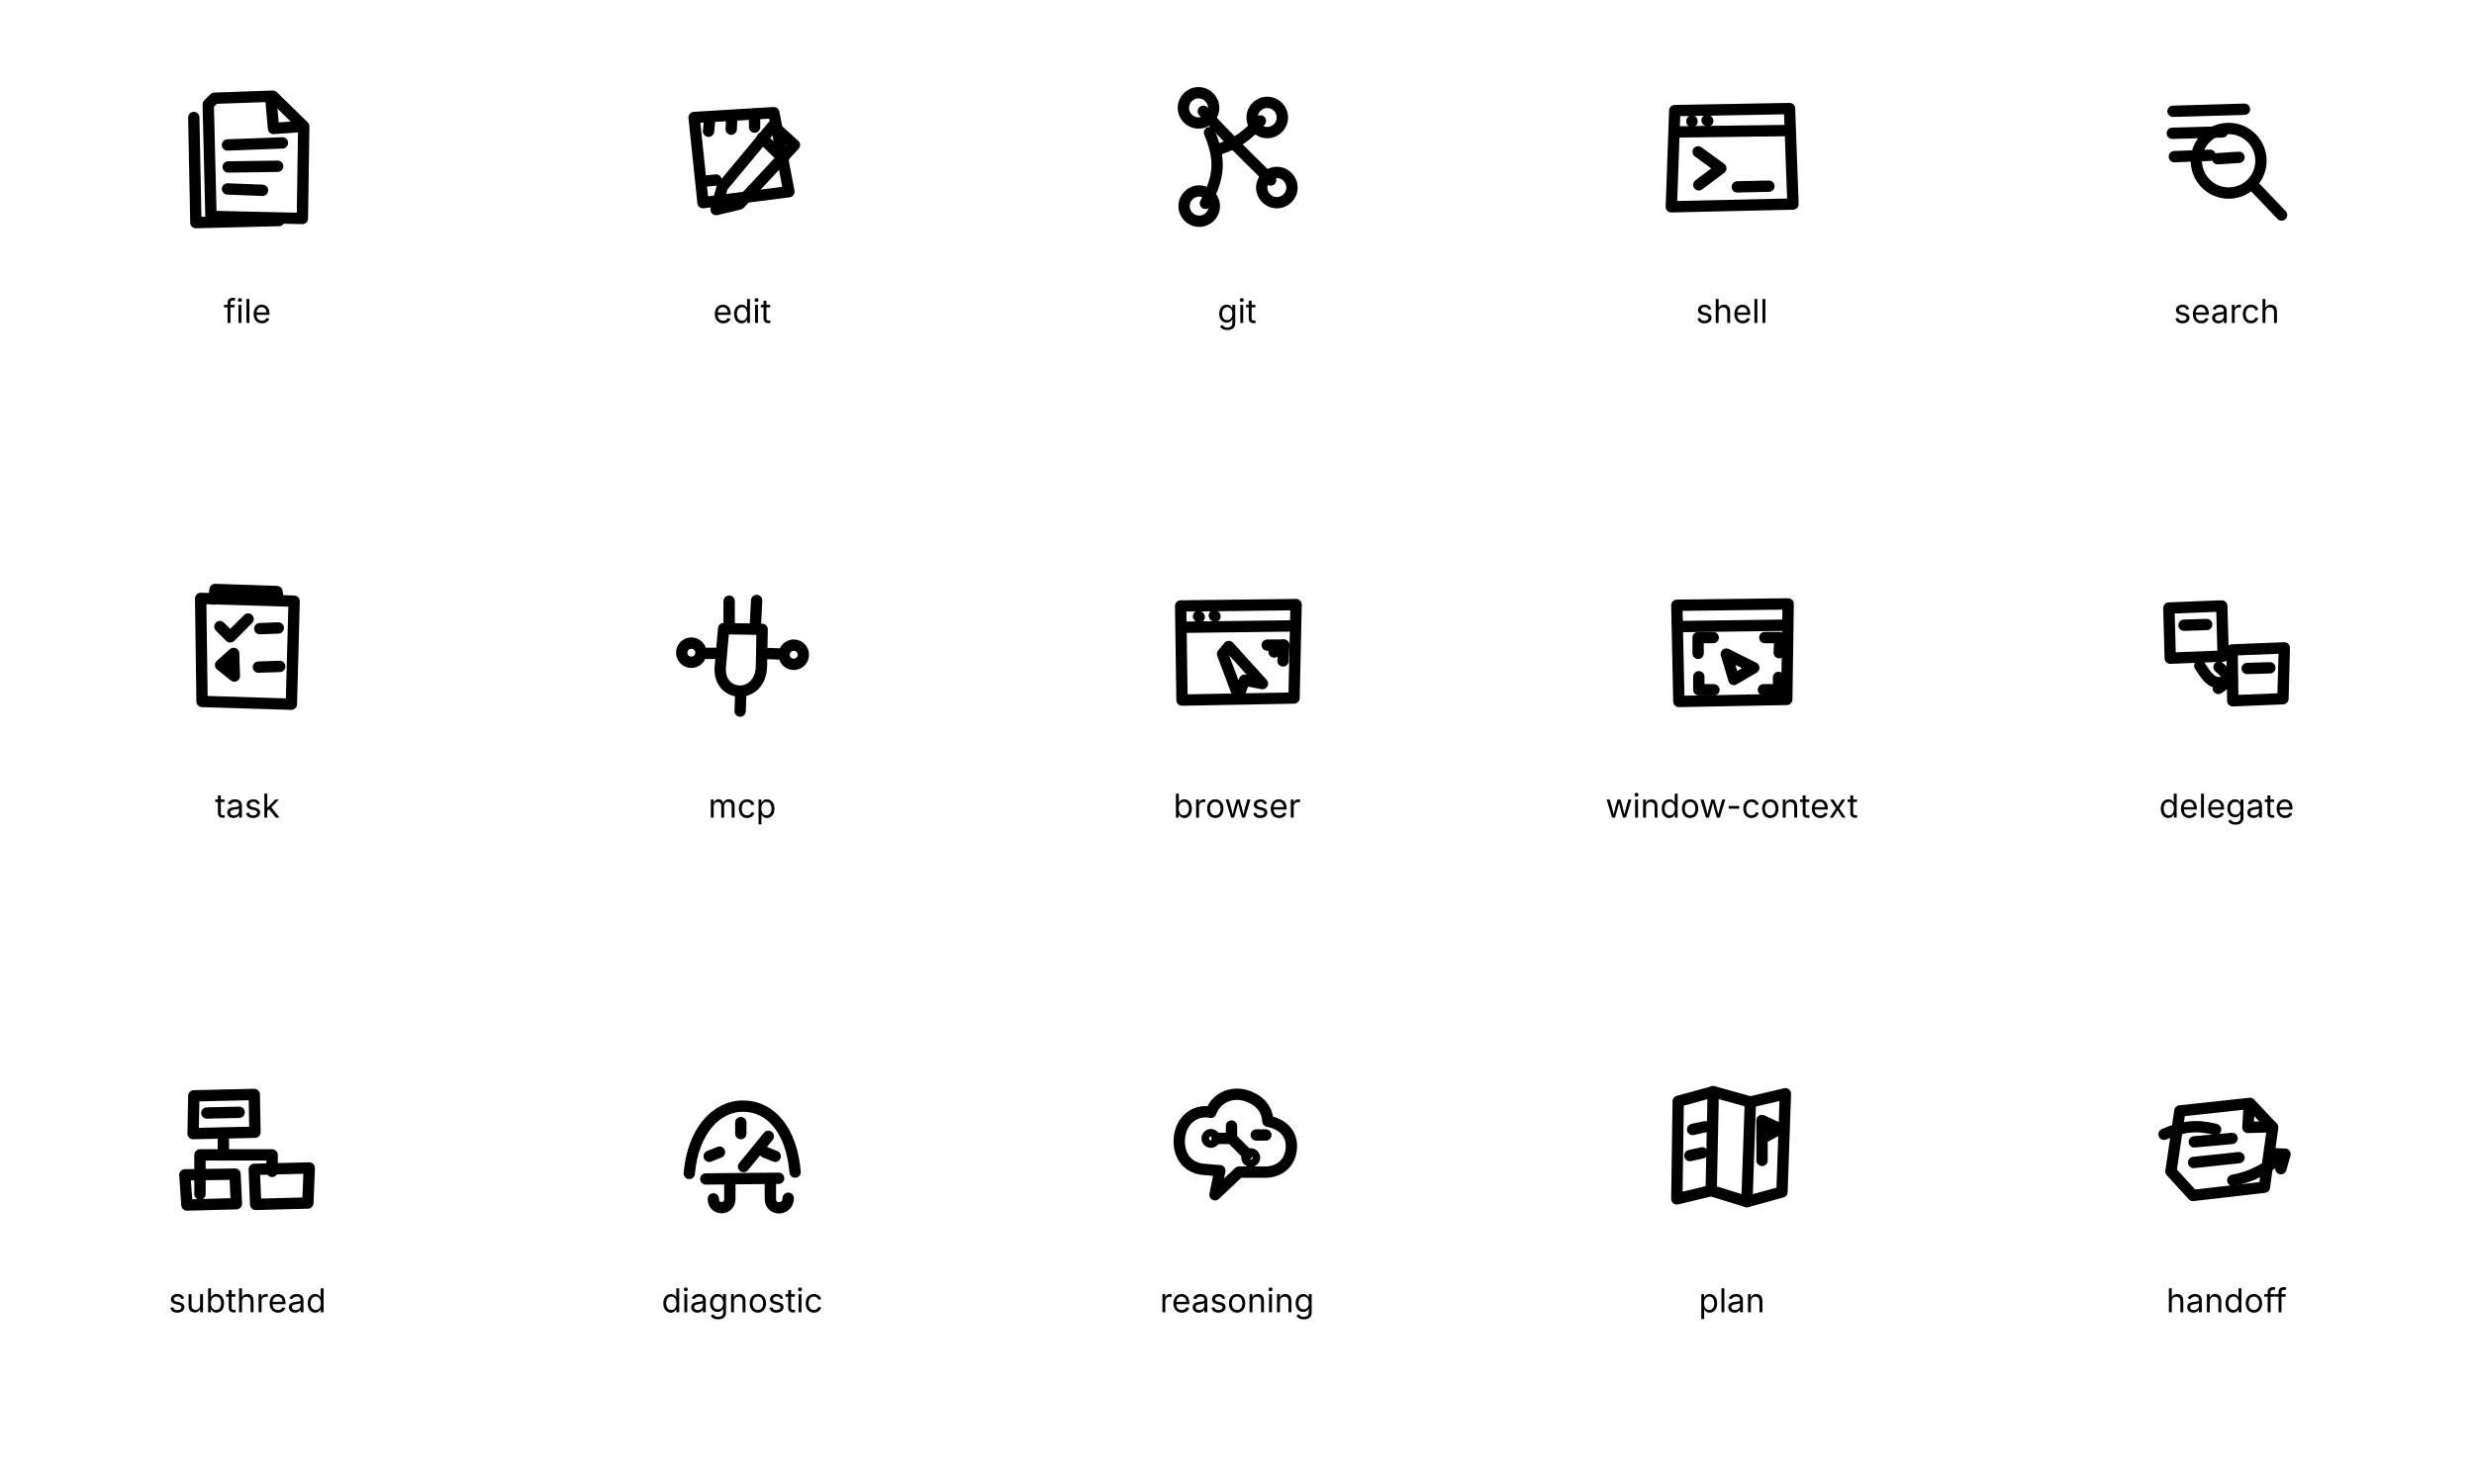
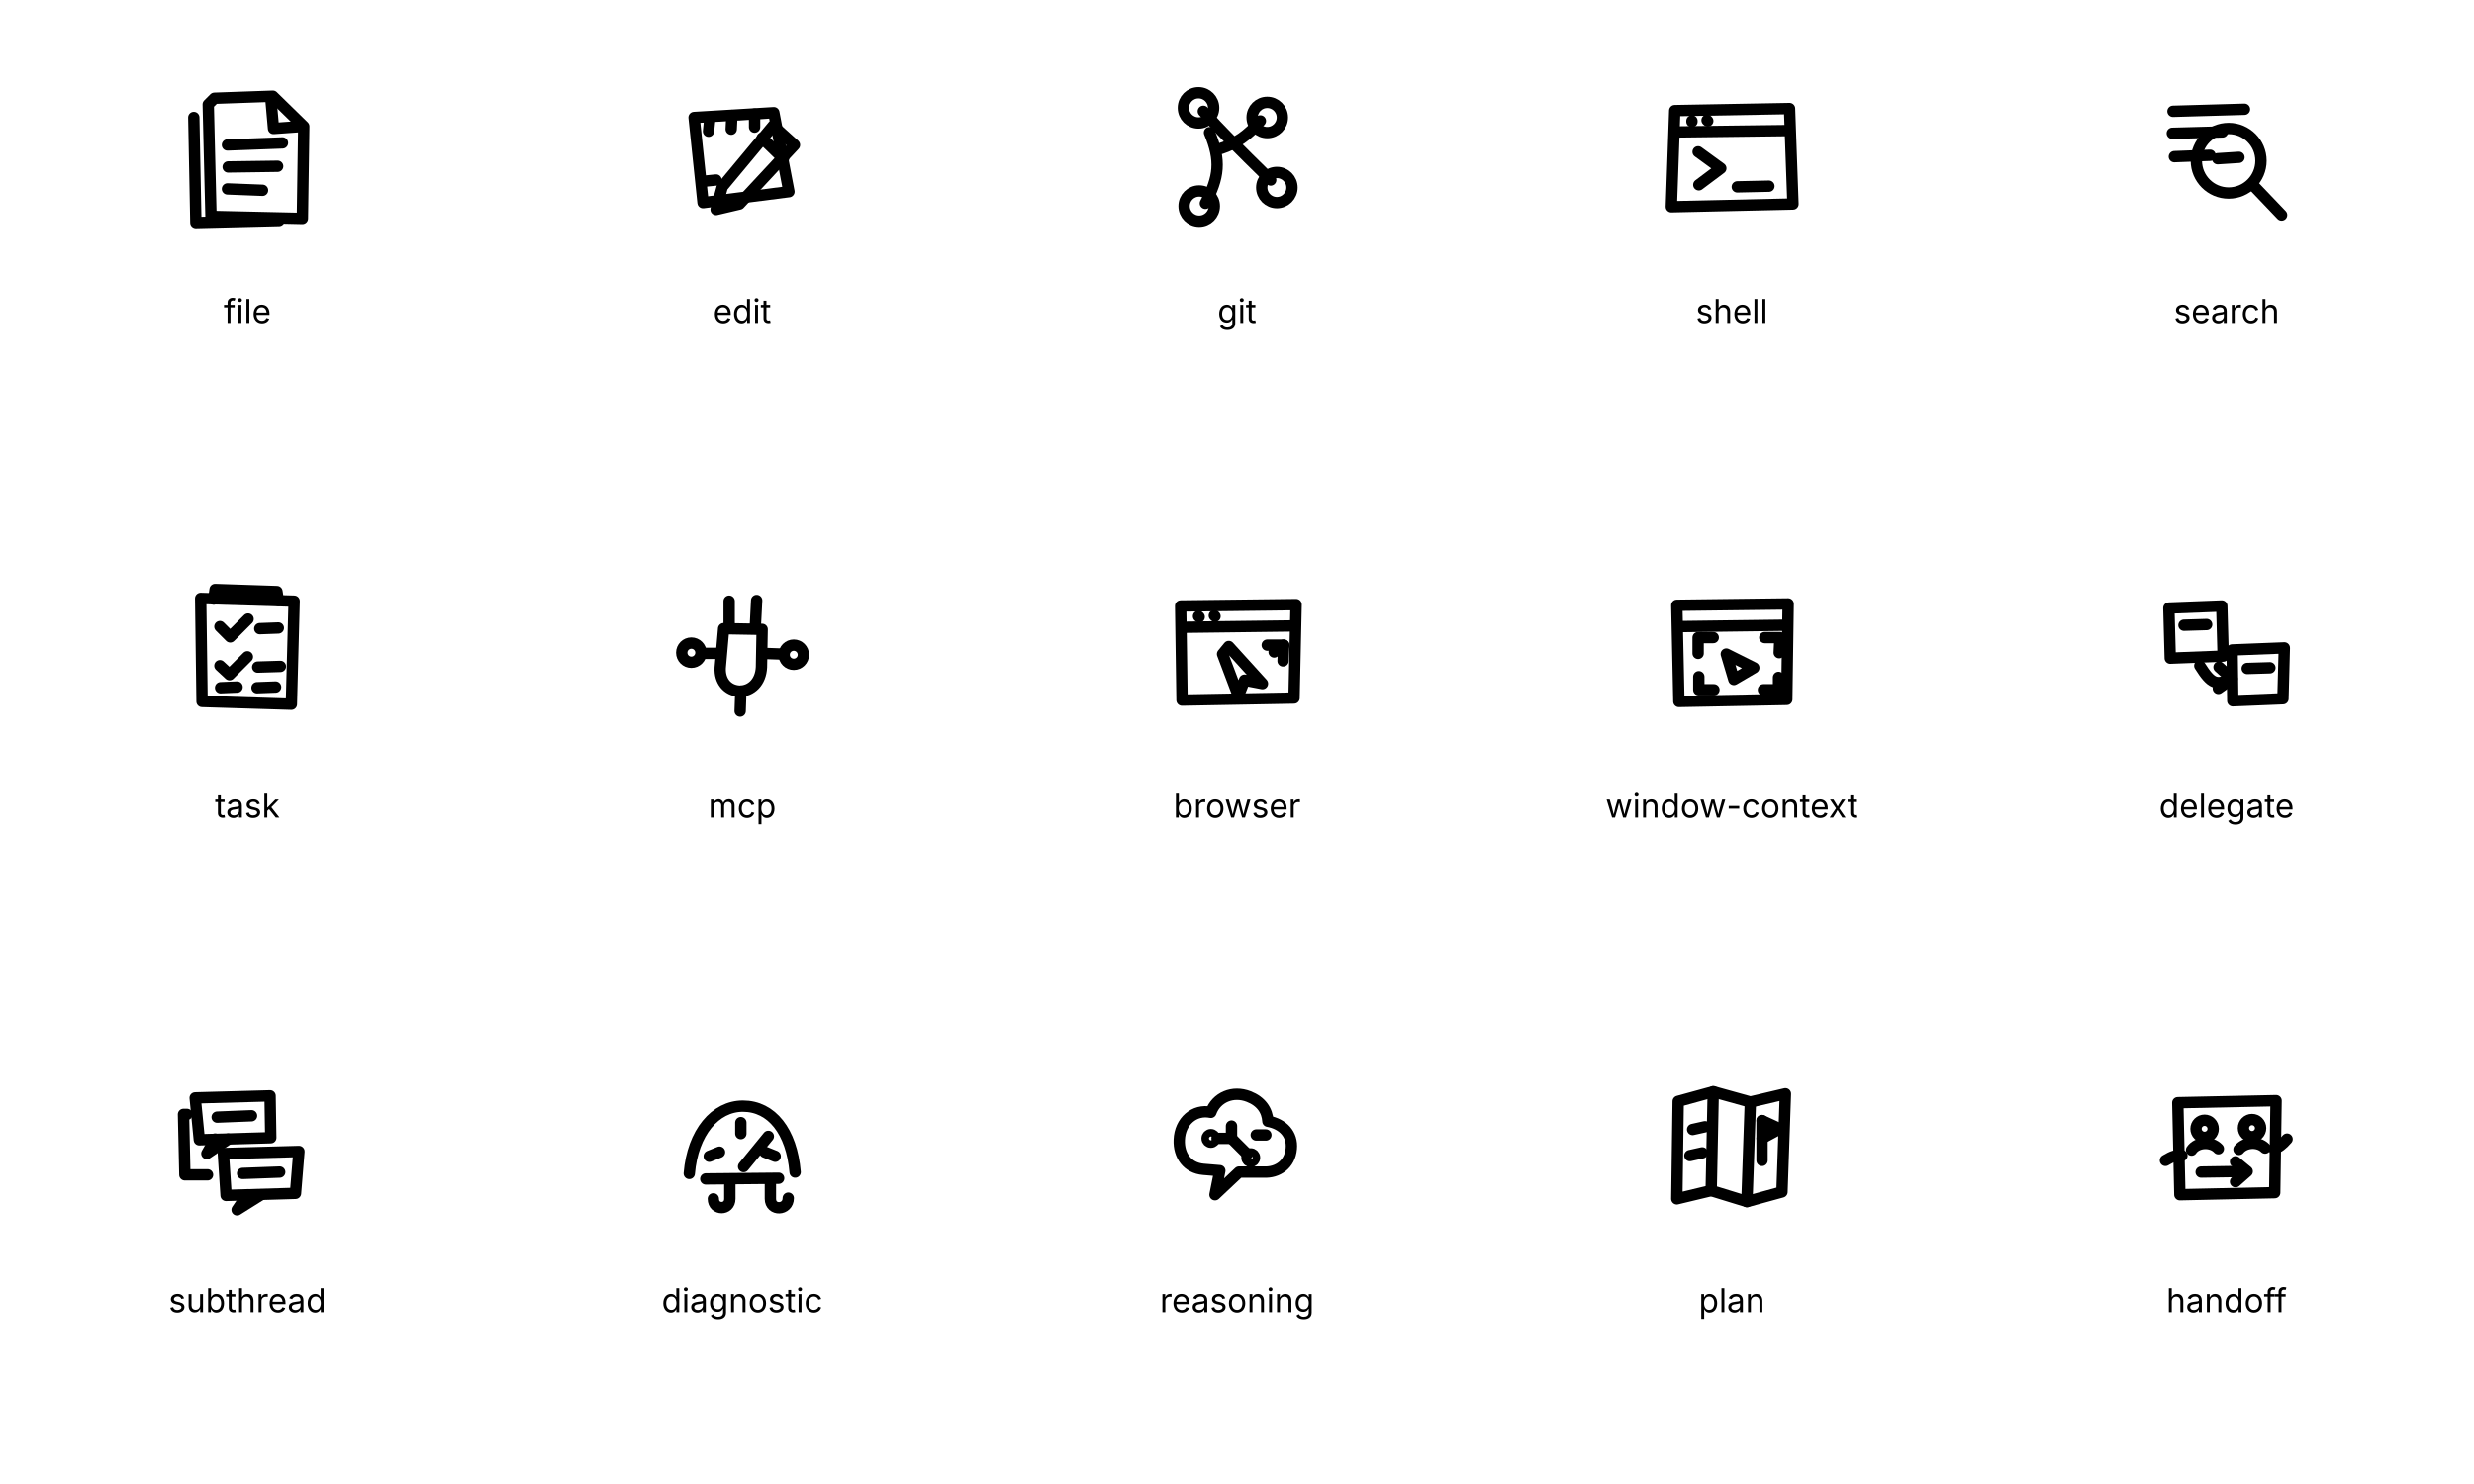
<svg xmlns="http://www.w3.org/2000/svg" width="900" height="540" viewBox="0 0 360 216" role="img" aria-labelledby="tool-call-icons-title tool-call-icons-desc">
  <g fill="none" stroke="currentColor" stroke-width="1.65" stroke-linecap="round" stroke-linejoin="round">
    <g id="tool-icon-file" transform="translate(24 11)">
      <svg width="24" height="24" viewBox="0 0 24 24">
        <path d="M7.2 3.3 15.7 3 20.2 7.4 20 20.8 6.7 20.5 6.3 4.2Z" />
        <path d="M15.4 3.2 15.8 7.7 20 7.4" />
        <path d="M4.2 6.1 4.5 21.4 16.6 21.1" />
        <path d="M9.1 10.1 17.1 9.8" />
        <path d="M9.2 13.3 16.4 13.2" />
        <path d="M9.1 16.5 14.2 16.7" />
      </svg>
    </g>
    <g id="tool-icon-edit" transform="translate(96 11)">
      <svg width="24" height="24" viewBox="0 0 24 24">
        <path d="M5 6.1 16.6 5.4 18.8 16.9 6.3 18.5Z" />
        <path d="M7.3 6.1 7.1 8.1" />
        <path d="M10.5 5.8 10.4 7.8" />
        <path d="M13.8 5.6 13.8 7.5" />
        <path d="M6.2 15.4 8.2 15.2" />
        <path d="M16.5 7.3 19.6 10.1 11.6 18.7 8.2 19.5 9.1 16.2Z" />
        <path d="M14.9 9.1 18 12.1" />
      </svg>
    </g>
    <g id="tool-icon-git" transform="translate(168 11)">
      <svg width="24" height="24" viewBox="0 0 24 24">
        <path d="M7.1 5.2C9.6 8 12 10.4 16.9 15.2" />
        <path d="M7.4 18.6C9.4 14.8 9.7 12.4 8 8.3" />
        <path d="M9.7 10.6C11.8 9.9 13.5 8.8 15.4 6.6" />
        <circle cx="6.4" cy="4.7" r="2.2" />
        <circle cx="16.4" cy="6.1" r="2.2" />
        <circle cx="17.8" cy="16.3" r="2.2" />
        <circle cx="6.5" cy="19" r="2.2" />
      </svg>
    </g>
    <g id="tool-icon-shell" transform="translate(240 11)">
      <svg width="24" height="24" viewBox="0 0 24 24">
        <path d="M3.7 5.1 20.4 4.8 20.9 18.7 3.2 19.1Z" />
        <path d="M4.2 8.2 20.3 8" />
        <path d="M7.1 11.1 10.4 13.5 7.2 15.9" />
        <path d="M12.8 16.2 17.4 16.1" />
        <path d="M6.2 6.6 6.2 6.7" />
        <path d="M8.4 6.5 8.5 6.6" />
      </svg>
    </g>
    <g id="tool-icon-search" transform="translate(312 11)">
      <svg width="24" height="24" viewBox="0 0 24 24">
        <path d="M4.2 5.2 14.6 4.9" />
        <path d="M4.1 8.4 11.4 8.2" />
        <path d="M4.4 11.8 9.6 11.6" />
        <circle cx="12.3" cy="12.4" r="4.7" />
        <path d="M15.8 15.9 20 20.3" />
        <path d="M10.7 12.1 13.8 11.9" />
      </svg>
    </g>
    <g id="tool-icon-task" transform="translate(24 83)">
      <svg width="24" height="24" viewBox="0 0 24 24">
        <path d="M5.2 4.1 18.8 4.5 18.4 19.5 5.4 19.1Z" />
        <path d="M8 8.2 9.5 9.7 12.1 7.1" />
        <path d="M13.8 8.5 16.5 8.4" />
-         <path d="M8.1 13.8 10 12.1 10.1 15.4Z" />
-         <path d="M13.6 14.1 16.7 14" />
+         <path d="M8 13.9 9.4 15.2 12 12.6" />
+         <path d="M13.5 14.1 16.8 14" />
+         <path d="M8.1 17.1 10.5 17" />
+         <path d="M13.4 17.1 16.1 17" />
        <path d="M7.1 4.2 7.3 2.8 16.3 3.1 16.5 4.4" />
      </svg>
    </g>
    <g id="tool-icon-mcp" transform="translate(96 83)">
      <svg width="24" height="24" viewBox="0 0 24 24">
        <path d="M9.3 8.5 14.9 8.6 14.8 14.1C14.7 16.3 13.3 17.6 11.6 17.6 9.8 17.5 8.7 16.1 8.8 14.2Z" />
        <path d="M10.1 4.5 10.1 8.2" />
        <path d="M14.1 4.4 13.9 8.3" />
        <path d="M11.8 17.6 11.7 20.5" />
        <path d="M6.3 12.1 8.8 12.1" />
        <path d="M15 12.1 17.8 12.2" />
        <circle cx="4.6" cy="12" r="1.4" />
        <circle cx="19.5" cy="12.3" r="1.4" />
      </svg>
    </g>
    <g id="tool-icon-browser" transform="translate(168 83)">
      <svg width="24" height="24" viewBox="0 0 24 24">
        <path d="M3.8 5.2 20.6 5 20.3 18.6 4 18.9Z" />
        <path d="M4.1 8.3 20.2 8.1" />
        <path d="M6.4 6.7 6.5 6.8" />
        <path d="M8.7 6.6 8.8 6.7" />
        <path d="M10.8 11.1 15.7 16.5 13.1 16 12.2 18.3 9.9 12.2Z" />
        <path d="M16.4 10.9 18.8 10.9 18.7 13.2" />
        <path d="M17.4 11.9 18.8 10.9" />
      </svg>
    </g>
    <g id="tool-icon-window-context" transform="translate(240 83)">
      <svg width="24" height="24" viewBox="0 0 24 24">
        <path d="M4 5.1 20.2 4.9 20 18.8 4.3 19.1Z" />
        <path d="M4.4 8.2 19.8 8" />
        <path d="M7.1 12.1 7.1 9.8 9.3 9.8" />
        <path d="M16.8 9.8 19 9.8 18.9 12" />
        <path d="M18.8 15.6 18.8 17.4 16.6 17.4" />
        <path d="M9.4 17.4 7.2 17.4 7.2 15.5" />
        <path d="M11.2 12.2 15.2 14.2 12.3 15.9Z" />
      </svg>
    </g>
    <g id="tool-icon-delegate" transform="translate(312 83)">
      <svg width="24" height="24" viewBox="0 0 24 24">
        <path d="M3.6 5.5 11.3 5.2 11.5 12.5 3.8 12.8Z" />
        <path d="M12.8 11.6 20.4 11.3 20.2 18.7 12.9 19Z" />
        <path d="M8.1 13.9C9.8 16.6 10.5 16.8 12.7 15.8" />
        <path d="M10.9 14.1 12.8 15.8 10.8 17.2" />
        <path d="M5.8 8 9.1 7.9" />
        <path d="M15 14.3 18.3 14.2" />
      </svg>
    </g>
    <g id="tool-icon-subthread" transform="translate(24 155)">
      <svg width="24" height="24" viewBox="0 0 24 24">
-         <path d="M4.2 4.5 13 4.3 13.1 9.8 4.1 10Z" />
-         <path d="M8.5 10.1 8.5 13.1" />
-         <path d="M8.5 13.1 5.1 13.1 5.1 18.8" />
-         <path d="M8.5 13.1 15.6 13.1 15.6 15.5" />
-         <path d="M2.9 16 10.2 15.9 10.4 20.2 3.2 20.4Z" />
-         <path d="M13 15.2 21 15 20.8 20.1 13.2 20.3Z" />
-         <path d="M6.1 7 10.8 6.9" />
+         <path d="M4.4 4.8 15.3 4.5 15.4 10.6 5 10.9Z" />
+         <path d="M7.3 10.8 6.1 12.9 9.2 10.8" />
+         <path d="M7.6 7.6 12.6 7.4" />
+         <path d="M8.5 12.9 19.5 12.6 19 18.7 8.9 19Z" />
+         <path d="M12 18.9 10.5 21.1 14 18.9" />
+         <path d="M11.3 15.8 16.7 15.6" />
+         <path d="M3.2 7.2 2.7 7.2 2.9 16 6.2 16" />
      </svg>
    </g>
    <g id="tool-icon-diagnostic" transform="translate(96 155)">
      <svg width="24" height="24" viewBox="0 0 24 24">
        <path d="M4.3 15.8C4.8 9.8 8.1 6 12.1 6c4.2 0 7.1 3.7 7.6 9.6" />
        <path d="M6.7 16.6 17.3 16.5" />
        <path d="M12.2 14.8 15.8 10.4" />
        <path d="M7.2 13.3 8.7 12.7" />
        <path d="M11.8 8.4 11.8 10" />
        <path d="M16.8 13.3 15.3 12.7" />
        <path d="M7.8 19.5C7.8 21.2 10.2 21.2 10.2 19.5V16.6" />
        <path d="M16.1 16.6V19.5C16.1 21.3 18.7 21.2 18.7 19.4" />
      </svg>
    </g>
    <g id="tool-icon-reasoning" transform="translate(168 155)">
      <svg width="24" height="24" viewBox="0 0 24 24">
        <path d="M7.1 15.2C4.8 15 3.5 13.2 3.6 10.9 3.7 8.2 5.8 6.4 8.2 6.9 9 4.7 11.4 3.7 13.7 4.6 15.5 5.3 16.4 6.6 16.5 8.2 18.7 8.6 20.1 10.1 19.9 12.2 19.7 14.5 17.9 15.7 15.9 15.6H12.3L8.8 18.9 9.5 15.4Z" />
        <path d="M9.1 10.7 11.2 10.7 11.2 8.9" />
        <path d="M11.2 10.7 13.5 13" />
        <path d="M14.8 10.2 16.2 10.2" />
        <circle cx="8.2" cy="10.7" r=".55" />
        <circle cx="14" cy="13.5" r=".55" />
      </svg>
    </g>
    <g id="tool-icon-plan" transform="translate(240 155)">
      <svg width="24" height="24" viewBox="0 0 24 24">
        <path d="M4.2 5.3 9.3 3.9 14.7 5.4 19.8 4.2 19.3 18.5 14.2 19.9 9 18.3 4 19.5Z" />
        <path d="M9.3 3.9 9 18.3" />
        <path d="M14.7 5.4 14.2 19.9" />
        <path d="M16.4 8.1 16.4 13.9" />
        <path d="M16.4 8.1 19 9.3 16.4 10.7" />
        <path d="M6.3 9.4 8.1 9" />
        <path d="M5.9 13.2 7.7 12.8" />
      </svg>
    </g>
    <g id="tool-icon-handoff" transform="translate(312 155)">
      <svg width="24" height="24" viewBox="0 0 24 24">
-         <path d="M5.2 6.7 15.4 5.6 18.7 9.1 17.5 17.8 7.1 19 3.9 15.5Z" />
-         <path d="M15.3 5.8 15.1 9.1 18.6 9" />
-         <path d="M7.3 11.2 12.8 10.7" />
-         <path d="M7.2 14.2 13.8 13.5" />
-         <path d="M2.9 10.1C5.6 8.9 7.8 8.7 10.4 9.4" />
-         <path d="M12.9 16.8C15.6 16.3 17.7 15.2 20.4 13" />
-         <path d="M18.3 12.9 20.5 13 19.9 15.1" />
+         <path d="M4.9 5.5 19.2 5.2 19 18.6 5.2 18.9Z" />
+         <circle cx="8.8" cy="9.3" r="1.25" />
+         <path d="M6.9 12.4C7.7 11.2 9.8 11.1 10.8 12.2" />
+         <circle cx="15.7" cy="9.2" r="1.25" />
+         <path d="M13.8 12.3C14.7 11.2 16.6 11.1 17.6 12.1" />
+         <path d="M8.3 15.6 14.9 15.5" />
+         <path d="M13.3 14.1 15 15.5 13.3 17" />
+         <path d="M3.1 13.9C4.1 13.3 4.7 13.1 5.5 13.2" />
+         <path d="M20.8 10.8C20.1 11.6 19.6 12 18.9 12.2" />
      </svg>
    </g>
  </g>
  <g fill="currentColor" font-family="ui-sans-serif, system-ui, -apple-system, BlinkMacSystemFont, Segoe UI, sans-serif" font-size="4.8" text-anchor="middle">
    <text x="36" y="47">file</text>
    <text x="108" y="47">edit</text>
    <text x="180" y="47">git</text>
    <text x="252" y="47">shell</text>
    <text x="324" y="47">search</text>
    <text x="36" y="119">task</text>
    <text x="108" y="119">mcp</text>
    <text x="180" y="119">browser</text>
    <text x="252" y="119">window-context</text>
    <text x="324" y="119">delegate</text>
    <text x="36" y="191">subthread</text>
    <text x="108" y="191">diagnostic</text>
    <text x="180" y="191">reasoning</text>
    <text x="252" y="191">plan</text>
    <text x="324" y="191">handoff</text>
  </g>
</svg>
